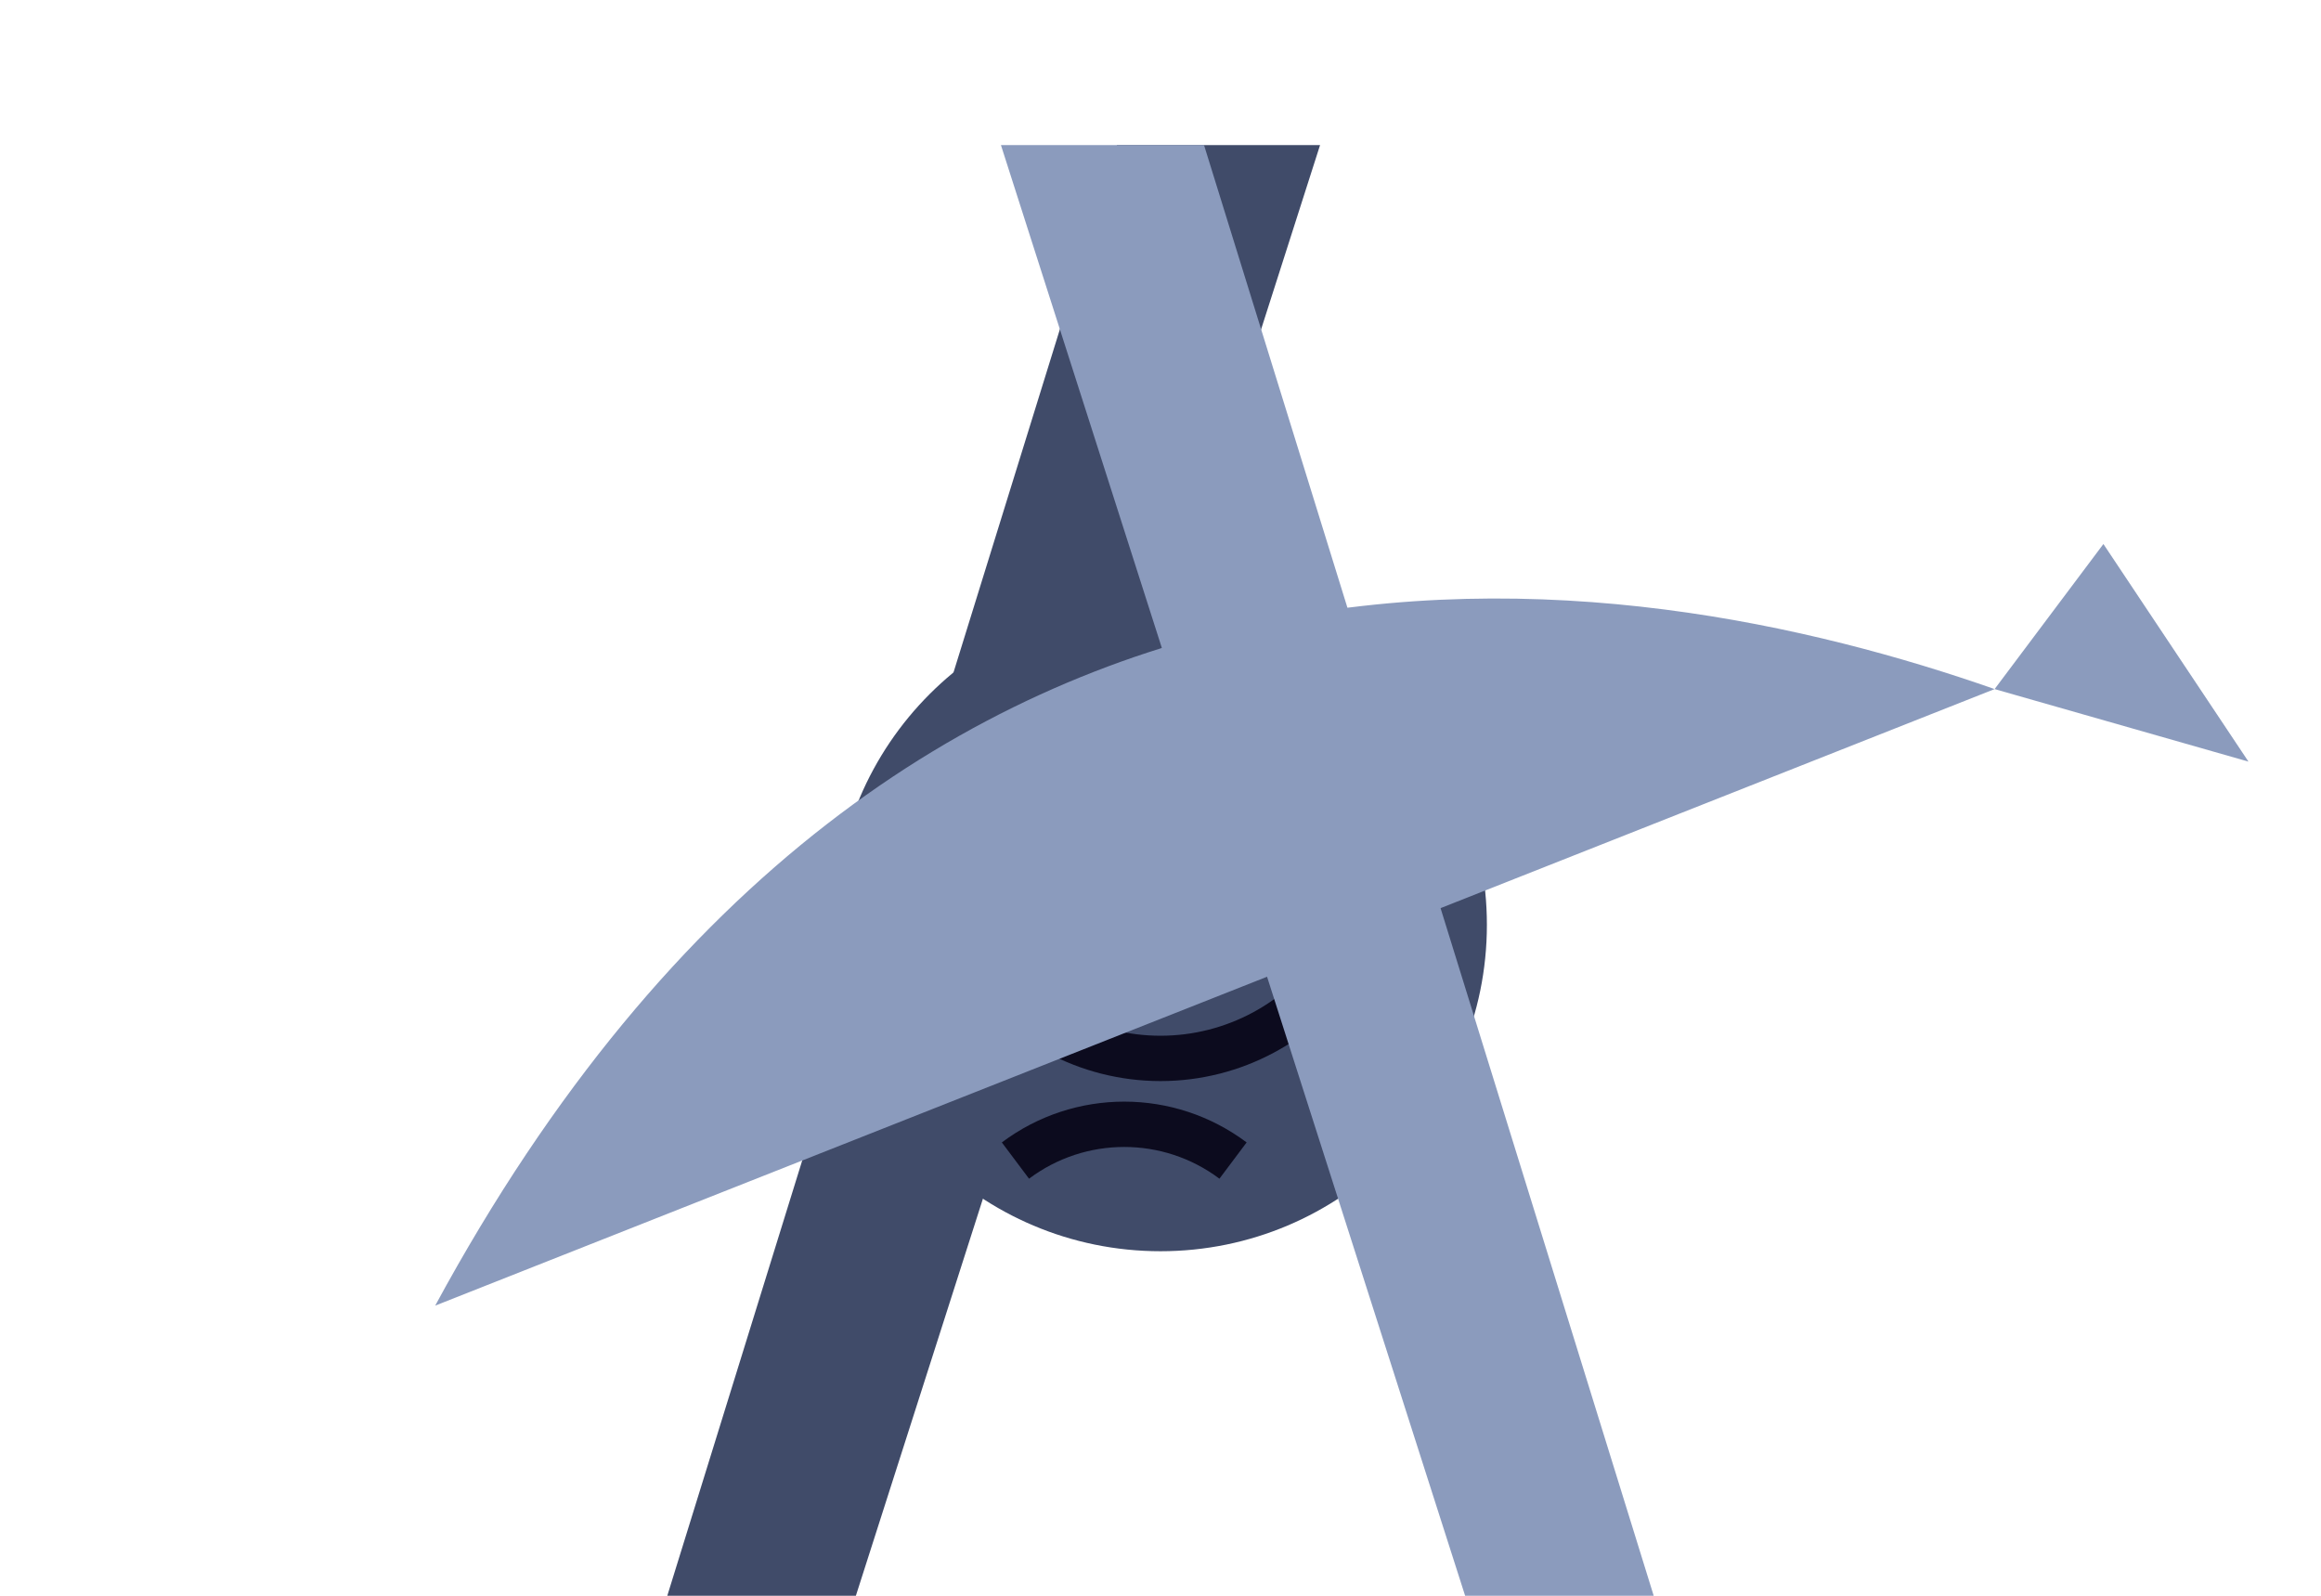
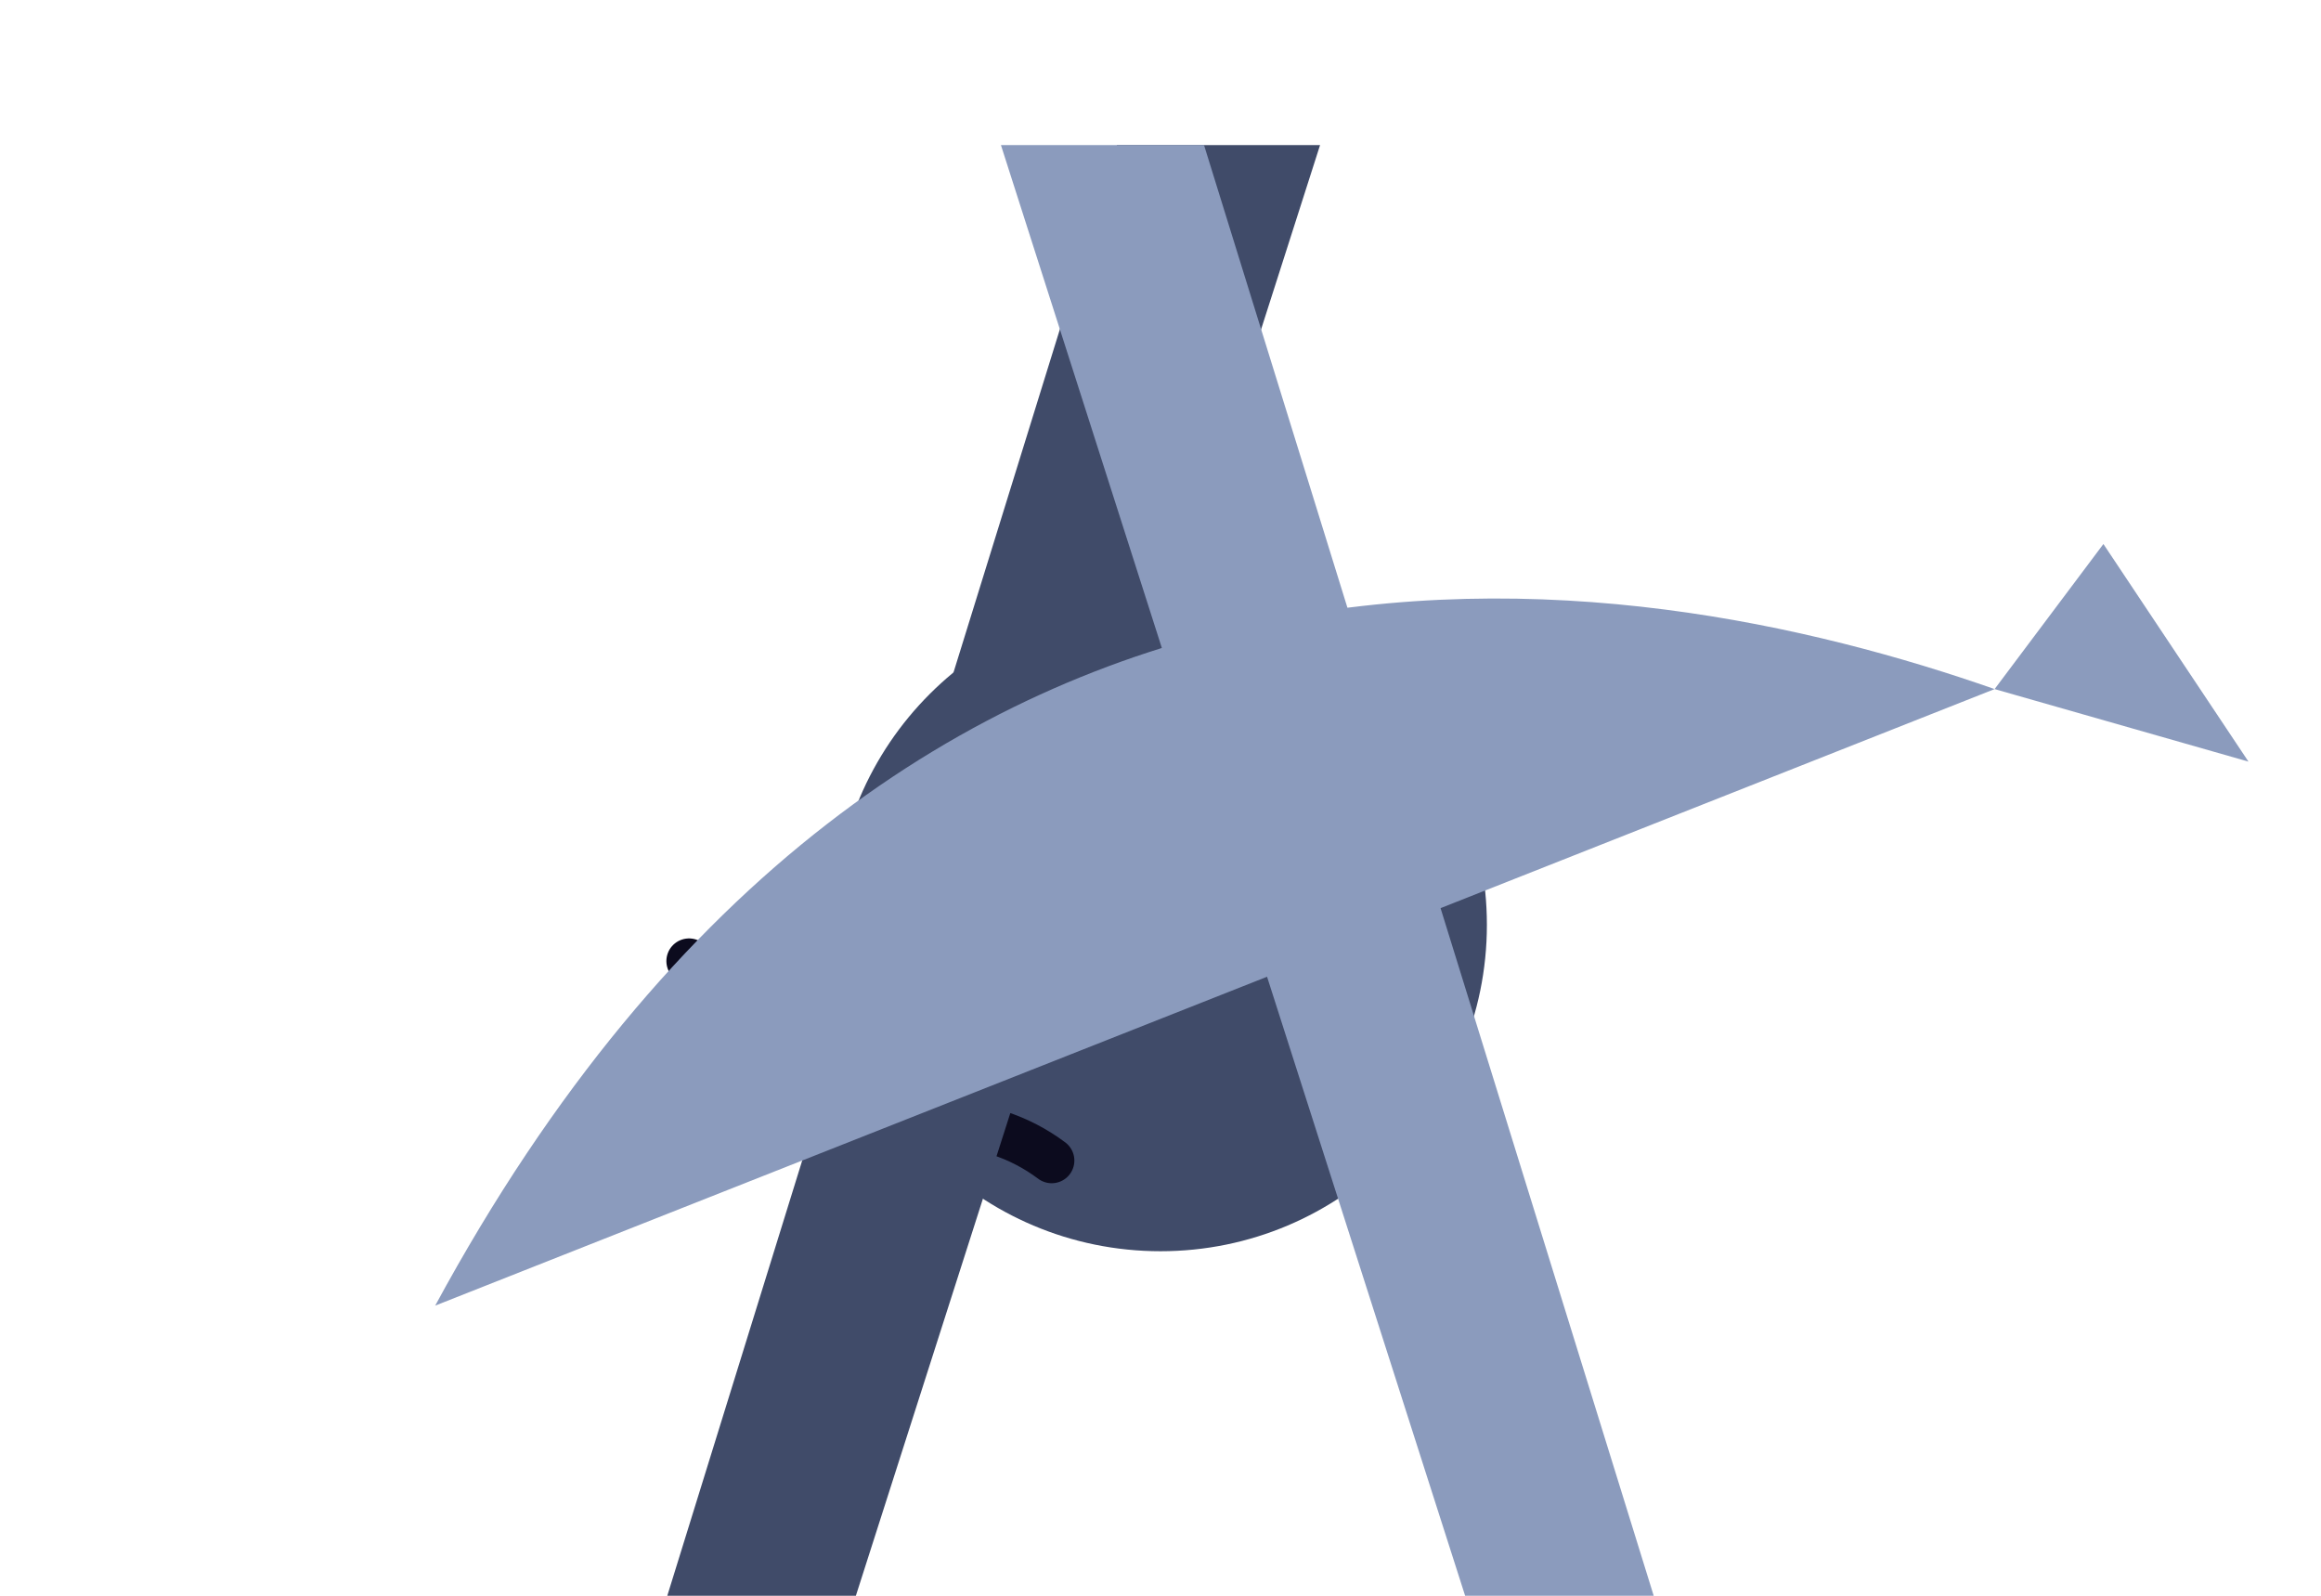
- <svg xmlns="http://www.w3.org/2000/svg" viewBox="0 0 128 88">
-   <g fill-rule="evenodd">
+ <svg xmlns="http://www.w3.org/2000/svg" viewBox="0 0 128 88" role="img" aria-labelledby="logoTitle" preserveAspectRatio="xMidYMid meet">
+   <g fill-rule="evenodd" stroke-linejoin="round">
    <circle cx="64" cy="51" r="18" fill="#404B69" />
-     <path d="M56 42a12 12 0 0 1 16 0m-18 11a12 12 0 0 0 20 0m-18 11a10 10 0 0 1 12 0" stroke="#0c0b1e" stroke-width="2.5" fill="none" />
+     <path d="M56 42a12 12 0 0 1 16 0" stroke="#0c0b1e" stroke-width="2.5" fill="none" stroke-linecap="round" />
+     <path d="M38 53a12 12 0 0 0 20 0" stroke="#0c0b1e" stroke-width="2.5" fill="none" stroke-linecap="round" />
+     <path d="M46 64a10 10 0 0 1 12 0" stroke="#0c0b1e" stroke-width="2.5" fill="none" stroke-linecap="round" />
    <path d="m36.8 88 24.8-80h11.2L47.2 88z" fill="#404B69" />
    <path d="m91.2 88-24.8-80h-11.2L80.8 88z" fill="#8B9BBD" />
    <path d="M24 72c26-48 66-41 86-34l6-8 8 12-14-4z" fill="#8B9BBD" />
  </g>
</svg>
